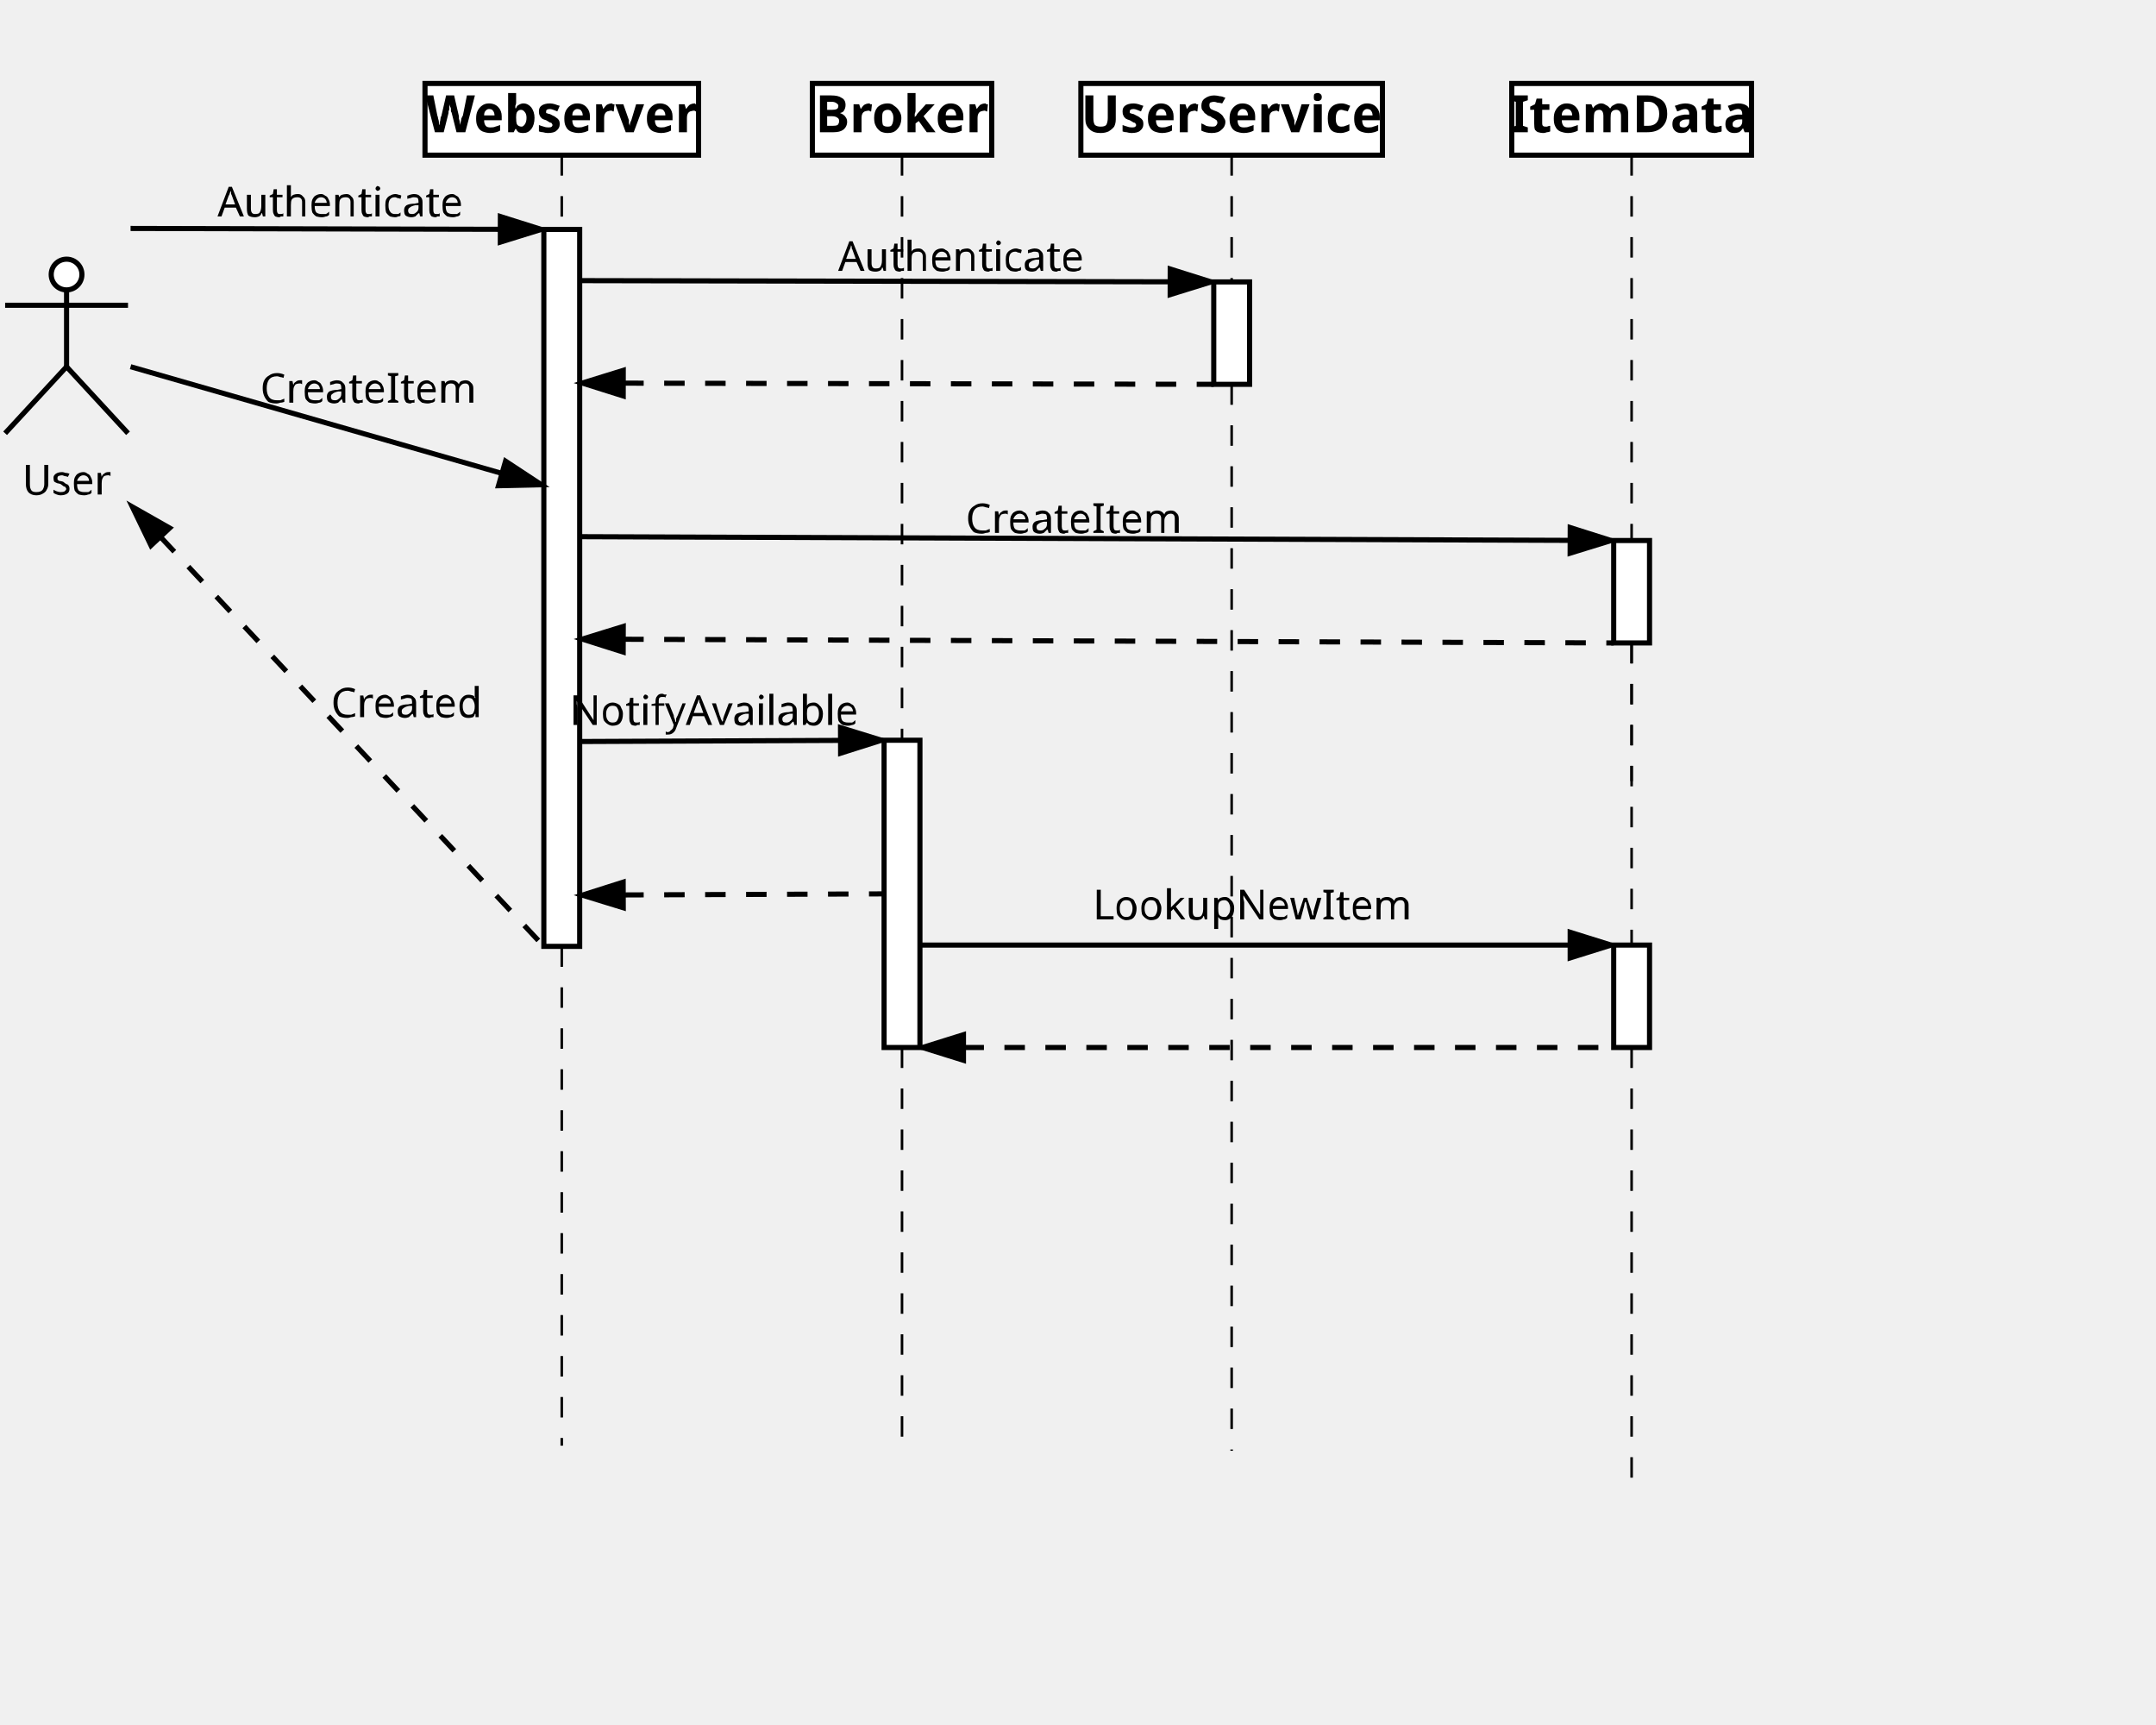
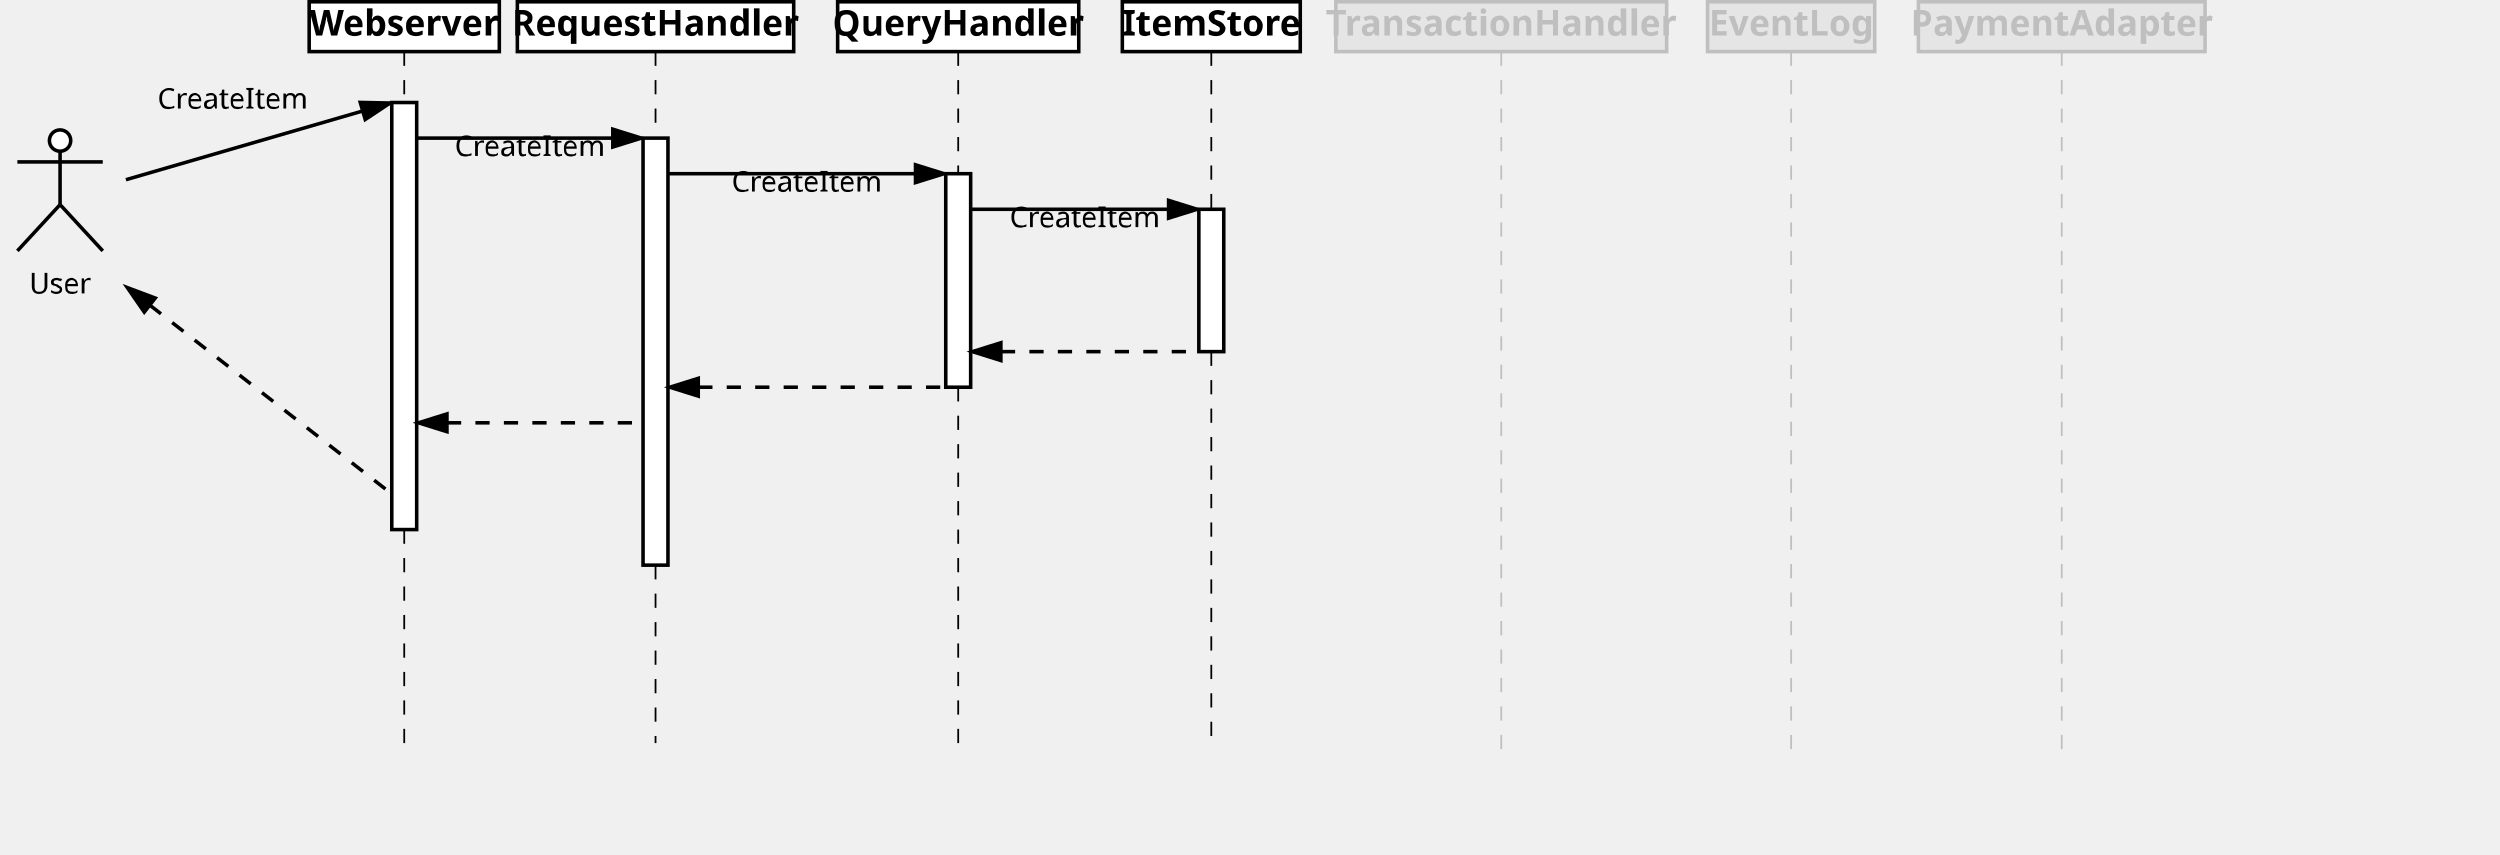
- <svg xmlns="http://www.w3.org/2000/svg" width="34.256cm" height="27.400cm" viewBox="7.850 3.119 42.106 30.519">
-   <line x1="18.821" y1="4.569" x2="18.821" y2="6.019" stroke="#000000" stroke-width="0.050" stroke-dasharray="0.40,0.40" />
-   <line x1="18.821" y1="20.019" x2="18.821" y2="29.769" stroke="#000000" stroke-width="0.050" stroke-dasharray="0.40,0.40" />
-   <rect x="18.471" y="6.019" width="0.700" height="14.000" fill="#FFFFFF" stroke="none" stroke-width="0" />
-   <rect x="18.471" y="6.019" width="0.700" height="14.000" fill="none" stroke="#000000" stroke-width="0.100" />
-   <line x1="25.466" y1="4.569" x2="25.466" y2="15.994" stroke="#000000" stroke-width="0.050" stroke-dasharray="0.40,0.40" />
-   <line x1="25.466" y1="21.994" x2="25.466" y2="29.869" stroke="#000000" stroke-width="0.050" stroke-dasharray="0.40,0.40" />
-   <rect x="25.116" y="15.994" width="0.700" height="6.000" fill="#FFFFFF" stroke="none" stroke-width="0" />
-   <rect x="25.116" y="15.994" width="0.700" height="6.000" fill="none" stroke="#000000" stroke-width="0.100" />
-   <line x1="30.704" y1="7.042" x2="19.171" y2="7.019" stroke="#000000" stroke-width="0.100" />
-   <polygon fill="#000000" stroke="none" stroke-width="0.100" points="30.703,7.292 31.504,7.044 30.704,6.792 " />
-   <polygon fill="none" stroke="#000000" stroke-width="0.100" points="30.703,7.292 31.504,7.044 30.704,6.792 " />
-   <text x="26.619" y="6.828" fill="#000000" text-anchor="middle" font-size="0.80" font-family="sans" font-style="normal" font-weight="400">
- Authenticate</text>
+ <svg xmlns="http://www.w3.org/2000/svg" width="61.625cm" height="21.075cm" viewBox="7.850 2.950 69.475 24.025">
+   <line x1="18.821" y1="4.400" x2="18.821" y2="5.831" stroke="#000000" stroke-width="0.050" stroke-dasharray="0.40,0.40" />
+   <line x1="18.821" y1="17.831" x2="18.821" y2="23.831" stroke="#000000" stroke-width="0.050" stroke-dasharray="0.40,0.40" />
+   <rect x="18.471" y="5.831" width="0.700" height="12.000" fill="#FFFFFF" stroke="none" stroke-width="0" />
+   <rect x="18.471" y="5.831" width="0.700" height="12.000" fill="none" stroke="#000000" stroke-width="0.100" />
  <ellipse cx="9.150" cy="6.900" rx="0.300" ry="0.300" fill="#FFFFFF" stroke="none" />
  <ellipse cx="9.150" cy="6.900" rx="0.300" ry="0.300" fill="none" stroke="#000000" stroke-width="0.100" />
  <line x1="7.950" y1="7.500" x2="10.350" y2="7.500" stroke="#000000" stroke-width="0.100" />
  <line x1="9.150" y1="7.200" x2="9.150" y2="8.700" stroke="#000000" stroke-width="0.100" />
  <line x1="9.150" y1="8.700" x2="7.950" y2="10.000" stroke="#000000" stroke-width="0.100" />
  <line x1="9.150" y1="8.700" x2="10.350" y2="10.000" stroke="#000000" stroke-width="0.100" />
  <text x="9.150" y="11.195" fill="#000000" text-anchor="middle" font-size="0.80" font-family="sans" font-style="normal" font-weight="400">
User</text>
-   <line x1="17.621" y1="6.017" x2="10.400" y2="6.000" stroke="#000000" stroke-width="0.100" />
-   <polygon fill="#000000" stroke="none" stroke-width="0.100" points="17.621,6.267 18.421,6.019 17.622,5.767 " />
-   <polygon fill="none" stroke="#000000" stroke-width="0.100" points="17.621,6.267 18.421,6.019 17.622,5.767 " />
-   <text x="14.498" y="5.766" fill="#000000" text-anchor="middle" font-size="0.80" font-family="sans" font-style="normal" font-weight="400">
- Authenticate</text>
-   <rect x="16.150" y="3.169" width="5.343" height="1.400" fill="#FFFFFF" stroke="none" stroke-width="0" />
-   <rect x="16.150" y="3.169" width="5.343" height="1.400" fill="none" stroke="#000000" stroke-width="0.100" />
-   <text x="18.821" y="4.119" fill="#000000" text-anchor="middle" font-size="1.00" font-family="sans" font-style="normal" font-weight="700">
+   <rect x="16.150" y="3.000" width="5.343" height="1.400" fill="#FFFFFF" stroke="none" stroke-width="0" />
+   <rect x="16.150" y="3.000" width="5.343" height="1.400" fill="none" stroke="#000000" stroke-width="0.100" />
+   <text x="18.821" y="3.950" fill="#000000" text-anchor="middle" font-size="1.00" font-family="sans" font-style="normal" font-weight="700">
Webserver</text>
-   <rect x="23.715" y="3.169" width="3.503" height="1.400" fill="#FFFFFF" stroke="none" stroke-width="0" />
-   <rect x="23.715" y="3.169" width="3.503" height="1.400" fill="none" stroke="#000000" stroke-width="0.100" />
-   <text x="25.466" y="4.119" fill="#000000" text-anchor="middle" font-size="1.00" font-family="sans" font-style="normal" font-weight="700">
- Broker</text>
-   <line x1="31.904" y1="4.569" x2="31.904" y2="7.044" stroke="#000000" stroke-width="0.050" stroke-dasharray="0.40,0.40" />
-   <line x1="31.904" y1="9.044" x2="31.904" y2="29.869" stroke="#000000" stroke-width="0.050" stroke-dasharray="0.40,0.40" />
-   <rect x="31.554" y="7.044" width="0.700" height="2.000" fill="#FFFFFF" stroke="none" stroke-width="0" />
-   <rect x="31.554" y="7.044" width="0.700" height="2.000" fill="none" stroke="#000000" stroke-width="0.100" />
-   <rect x="28.959" y="3.169" width="5.890" height="1.400" fill="#FFFFFF" stroke="none" stroke-width="0" />
-   <rect x="28.959" y="3.169" width="5.890" height="1.400" fill="none" stroke="#000000" stroke-width="0.100" />
-   <text x="31.904" y="4.119" fill="#000000" text-anchor="middle" font-size="1.00" font-family="sans" font-style="normal" font-weight="700">
- UserService</text>
-   <line x1="20.021" y1="9.021" x2="31.554" y2="9.044" stroke="#000000" stroke-width="0.100" stroke-dasharray="0.40,0.40" />
-   <polygon fill="#000000" stroke="none" stroke-width="0.100" points="20.022,8.771 19.221,9.019 20.021,9.271 " />
-   <polygon fill="none" stroke="#000000" stroke-width="0.100" points="20.022,8.771 19.221,9.019 20.021,9.271 " />
-   <line x1="17.654" y1="10.784" x2="10.400" y2="8.700" stroke="#000000" stroke-width="0.100" />
-   <polygon fill="#000000" stroke="none" stroke-width="0.100" points="17.585,11.024 18.423,11.005 17.723,10.544 " />
-   <polygon fill="none" stroke="#000000" stroke-width="0.100" points="17.585,11.024 18.423,11.005 17.723,10.544 " />
-   <text x="15.044" y="9.403" fill="#000000" text-anchor="middle" font-size="0.80" font-family="sans" font-style="normal" font-weight="400">
+   <rect x="22.000" y="3.000" width="7.765" height="1.400" fill="#FFFFFF" stroke="none" stroke-width="0" />
+   <rect x="22.000" y="3.000" width="7.765" height="1.400" fill="none" stroke="#000000" stroke-width="0.100" />
+   <text x="25.883" y="3.950" fill="#000000" text-anchor="middle" font-size="1.00" font-family="sans" font-style="normal" font-weight="700">
+ RequestHandler</text>
+   <line x1="34.388" y1="4.400" x2="34.388" y2="7.831" stroke="#000000" stroke-width="0.050" stroke-dasharray="0.40,0.40" />
+   <line x1="34.388" y1="13.831" x2="34.388" y2="24.000" stroke="#000000" stroke-width="0.050" stroke-dasharray="0.40,0.40" />
+   <rect x="34.038" y="7.831" width="0.700" height="6.000" fill="#FFFFFF" stroke="none" stroke-width="0" />
+   <rect x="34.038" y="7.831" width="0.700" height="6.000" fill="none" stroke="#000000" stroke-width="0.100" />
+   <rect x="31.000" y="3.000" width="6.775" height="1.400" fill="#FFFFFF" stroke="none" stroke-width="0" />
+   <rect x="31.000" y="3.000" width="6.775" height="1.400" fill="none" stroke="#000000" stroke-width="0.100" />
+   <text x="34.388" y="3.950" fill="#000000" text-anchor="middle" font-size="1.00" font-family="sans" font-style="normal" font-weight="700">
+ QueryHandler</text>
+   <line x1="49.648" y1="4.400" x2="49.648" y2="24.000" stroke="#BFBFBF" stroke-width="0.050" stroke-dasharray="0.40,0.40" />
+   <line x1="49.648" y1="24.000" x2="49.648" y2="24.000" stroke="#BFBFBF" stroke-width="0.050" stroke-dasharray="0.40,0.40" />
+   <rect x="45.000" y="3.000" width="9.295" height="1.400" fill="#E5E5E5" stroke="none" stroke-width="0" />
+   <rect x="45.000" y="3.000" width="9.295" height="1.400" fill="none" stroke="#BFBFBF" stroke-width="0.100" />
+   <text x="49.648" y="3.950" fill="#BFBFBF" text-anchor="middle" font-size="1.00" font-family="sans" font-style="normal" font-weight="700">
+ TransactionHandler</text>
+   <line x1="41.500" y1="4.400" x2="41.500" y2="8.831" stroke="#000000" stroke-width="0.050" stroke-dasharray="0.40,0.40" />
+   <line x1="41.500" y1="12.831" x2="41.500" y2="24.000" stroke="#000000" stroke-width="0.050" stroke-dasharray="0.40,0.40" />
+   <rect x="41.150" y="8.831" width="0.700" height="4.000" fill="#FFFFFF" stroke="none" stroke-width="0" />
+   <rect x="41.150" y="8.831" width="0.700" height="4.000" fill="none" stroke="#000000" stroke-width="0.100" />
+   <rect x="39.000" y="3.000" width="5.000" height="1.400" fill="#FFFFFF" stroke="none" stroke-width="0" />
+   <rect x="39.000" y="3.000" width="5.000" height="1.400" fill="none" stroke="#000000" stroke-width="0.100" />
+   <text x="41.500" y="3.950" fill="#000000" text-anchor="middle" font-size="1.00" font-family="sans" font-style="normal" font-weight="700">
+ ItemStore</text>
+   <line x1="57.794" y1="4.400" x2="57.794" y2="24.000" stroke="#BFBFBF" stroke-width="0.050" stroke-dasharray="0.40,0.40" />
+   <line x1="57.794" y1="24.000" x2="57.794" y2="24.000" stroke="#BFBFBF" stroke-width="0.050" stroke-dasharray="0.40,0.40" />
+   <rect x="55.445" y="3.000" width="4.697" height="1.400" fill="#E5E5E5" stroke="none" stroke-width="0" />
+   <rect x="55.445" y="3.000" width="4.697" height="1.400" fill="none" stroke="#BFBFBF" stroke-width="0.100" />
+   <text x="57.794" y="3.950" fill="#BFBFBF" text-anchor="middle" font-size="1.00" font-family="sans" font-style="normal" font-weight="700">
+ EventLog</text>
+   <line x1="65.398" y1="4.400" x2="65.398" y2="24.000" stroke="#BFBFBF" stroke-width="0.050" stroke-dasharray="0.40,0.40" />
+   <line x1="65.398" y1="24.000" x2="65.398" y2="24.000" stroke="#BFBFBF" stroke-width="0.050" stroke-dasharray="0.40,0.40" />
+   <rect x="61.370" y="3.000" width="8.055" height="1.400" fill="#E5E5E5" stroke="none" stroke-width="0" />
+   <rect x="61.370" y="3.000" width="8.055" height="1.400" fill="none" stroke="#BFBFBF" stroke-width="0.100" />
+   <text x="65.398" y="3.950" fill="#BFBFBF" text-anchor="middle" font-size="1.00" font-family="sans" font-style="normal" font-weight="700">
+ PaymentAdapter</text>
+   <line x1="25.883" y1="4.400" x2="25.883" y2="6.831" stroke="#000000" stroke-width="0.050" stroke-dasharray="0.40,0.40" />
+   <line x1="25.883" y1="18.831" x2="25.883" y2="23.831" stroke="#000000" stroke-width="0.050" stroke-dasharray="0.40,0.40" />
+   <rect x="25.532" y="6.831" width="0.700" height="12.000" fill="#FFFFFF" stroke="none" stroke-width="0" />
+   <rect x="25.532" y="6.831" width="0.700" height="12.000" fill="none" stroke="#000000" stroke-width="0.100" />
+   <line x1="24.682" y1="6.831" x2="19.171" y2="6.831" stroke="#000000" stroke-width="0.100" />
+   <polygon fill="#000000" stroke="none" stroke-width="0.100" points="24.682,7.081 25.482,6.831 24.682,6.581 " />
+   <polygon fill="none" stroke="#000000" stroke-width="0.100" points="24.682,7.081 25.482,6.831 24.682,6.581 " />
+   <text x="22.352" y="7.331" fill="#000000" text-anchor="middle" font-size="0.80" font-family="sans" font-style="normal" font-weight="400">
CreateItem</text>
-   <line x1="39.715" y1="4.569" x2="39.715" y2="12.094" stroke="#000000" stroke-width="0.050" stroke-dasharray="0.40,0.40" />
-   <line x1="39.715" y1="14.094" x2="39.715" y2="16.794" stroke="#000000" stroke-width="0.050" stroke-dasharray="0.40,0.40" />
-   <rect x="39.365" y="12.094" width="0.700" height="2.000" fill="#FFFFFF" stroke="none" stroke-width="0" />
-   <rect x="39.365" y="12.094" width="0.700" height="2.000" fill="none" stroke="#000000" stroke-width="0.100" />
-   <rect x="37.374" y="3.169" width="4.682" height="1.400" fill="#FFFFFF" stroke="none" stroke-width="0" />
-   <rect x="37.374" y="3.169" width="4.682" height="1.400" fill="none" stroke="#000000" stroke-width="0.100" />
-   <text x="39.715" y="4.119" fill="#000000" text-anchor="middle" font-size="1.00" font-family="sans" font-style="normal" font-weight="700">
- ItemData</text>
-   <line x1="38.515" y1="12.091" x2="19.171" y2="12.019" stroke="#000000" stroke-width="0.100" />
-   <polygon fill="#000000" stroke="none" stroke-width="0.100" points="38.514,12.341 39.315,12.094 38.516,11.841 " />
-   <polygon fill="none" stroke="#000000" stroke-width="0.100" points="38.514,12.341 39.315,12.094 38.516,11.841 " />
-   <text x="28.819" y="11.944" fill="#000000" text-anchor="middle" font-size="0.80" font-family="sans" font-style="normal" font-weight="400">
+   <line x1="33.188" y1="7.831" x2="26.233" y2="7.831" stroke="#000000" stroke-width="0.100" />
+   <polygon fill="#000000" stroke="none" stroke-width="0.100" points="33.188,8.081 33.988,7.831 33.188,7.581 " />
+   <polygon fill="none" stroke="#000000" stroke-width="0.100" points="33.188,8.081 33.988,7.831 33.188,7.581 " />
+   <text x="30.135" y="8.331" fill="#000000" text-anchor="middle" font-size="0.80" font-family="sans" font-style="normal" font-weight="400">
CreateItem</text>
-   <line x1="20.021" y1="14.022" x2="39.365" y2="14.094" stroke="#000000" stroke-width="0.100" stroke-dasharray="0.40,0.40" />
-   <polygon fill="#000000" stroke="none" stroke-width="0.100" points="20.022,13.772 19.221,14.019 20.020,14.272 " />
-   <polygon fill="none" stroke="#000000" stroke-width="0.100" points="20.022,13.772 19.221,14.019 20.020,14.272 " />
-   <line x1="24.266" y1="15.997" x2="19.171" y2="16.019" stroke="#000000" stroke-width="0.100" />
-   <polygon fill="#000000" stroke="none" stroke-width="0.100" points="24.267,16.247 25.066,15.994 24.265,15.747 " />
-   <polygon fill="none" stroke="#000000" stroke-width="0.100" points="24.267,16.247 25.066,15.994 24.265,15.747 " />
-   <text x="21.794" y="15.694" fill="#000000" text-anchor="middle" font-size="0.80" font-family="sans" font-style="normal" font-weight="400">
- NotifyAvailable</text>
-   <line x1="20.021" y1="19.015" x2="25.116" y2="18.994" stroke="#000000" stroke-width="0.100" stroke-dasharray="0.40,0.40" />
-   <polygon fill="#000000" stroke="none" stroke-width="0.100" points="20.020,18.765 19.221,19.019 20.022,19.265 " />
-   <polygon fill="none" stroke="#000000" stroke-width="0.100" points="20.020,18.765 19.221,19.019 20.022,19.265 " />
-   <line x1="10.981" y1="12.020" x2="18.471" y2="20.019" stroke="#000000" stroke-width="0.100" stroke-dasharray="0.40,0.40" />
-   <polygon fill="#000000" stroke="none" stroke-width="0.100" points="11.163,11.850 10.434,11.436 10.799,12.191 " />
-   <polygon fill="none" stroke="#000000" stroke-width="0.100" points="11.163,11.850 10.434,11.436 10.799,12.191 " />
-   <text x="15.794" y="15.544" fill="#000000" text-anchor="middle" font-size="0.80" font-family="sans" font-style="normal" font-weight="400">
- Created</text>
-   <line x1="39.715" y1="14.094" x2="39.715" y2="19.994" stroke="#000000" stroke-width="0.050" stroke-dasharray="0.40,0.40" />
-   <line x1="39.715" y1="21.994" x2="39.715" y2="30.494" stroke="#000000" stroke-width="0.050" stroke-dasharray="0.40,0.40" />
-   <rect x="39.365" y="19.994" width="0.700" height="2.000" fill="#FFFFFF" stroke="none" stroke-width="0" />
-   <rect x="39.365" y="19.994" width="0.700" height="2.000" fill="none" stroke="#000000" stroke-width="0.100" />
-   <line x1="38.515" y1="19.994" x2="25.816" y2="19.994" stroke="#000000" stroke-width="0.100" />
-   <polygon fill="#000000" stroke="none" stroke-width="0.100" points="38.515,20.244 39.315,19.994 38.515,19.744 " />
-   <polygon fill="none" stroke="#000000" stroke-width="0.100" points="38.515,20.244 39.315,19.994 38.515,19.744 " />
-   <text x="32.306" y="19.494" fill="#000000" text-anchor="middle" font-size="0.80" font-family="sans" font-style="normal" font-weight="400">
- LookupNewItem</text>
-   <line x1="26.666" y1="21.994" x2="39.365" y2="21.994" stroke="#000000" stroke-width="0.100" stroke-dasharray="0.40,0.40" />
-   <polygon fill="#000000" stroke="none" stroke-width="0.100" points="26.666,21.744 25.866,21.994 26.666,22.244 " />
-   <polygon fill="none" stroke="#000000" stroke-width="0.100" points="26.666,21.744 25.866,21.994 26.666,22.244 " />
+   <line x1="40.300" y1="8.831" x2="34.738" y2="8.831" stroke="#000000" stroke-width="0.100" />
+   <polygon fill="#000000" stroke="none" stroke-width="0.100" points="40.300,9.081 41.100,8.831 40.300,8.581 " />
+   <polygon fill="none" stroke="#000000" stroke-width="0.100" points="40.300,9.081 41.100,8.831 40.300,8.581 " />
+   <text x="37.944" y="9.331" fill="#000000" text-anchor="middle" font-size="0.80" font-family="sans" font-style="normal" font-weight="400">
+ CreateItem</text>
+   <line x1="35.588" y1="12.831" x2="41.150" y2="12.831" stroke="#000000" stroke-width="0.100" stroke-dasharray="0.40,0.40" />
+   <polygon fill="#000000" stroke="none" stroke-width="0.100" points="35.587,12.581 34.788,12.831 35.587,13.081 " />
+   <polygon fill="none" stroke="#000000" stroke-width="0.100" points="35.587,12.581 34.788,12.831 35.587,13.081 " />
+   <line x1="27.083" y1="13.831" x2="34.038" y2="13.831" stroke="#000000" stroke-width="0.100" stroke-dasharray="0.40,0.40" />
+   <polygon fill="#000000" stroke="none" stroke-width="0.100" points="27.083,13.581 26.283,13.831 27.083,14.081 " />
+   <polygon fill="none" stroke="#000000" stroke-width="0.100" points="27.083,13.581 26.283,13.831 27.083,14.081 " />
+   <line x1="20.021" y1="14.831" x2="25.532" y2="14.831" stroke="#000000" stroke-width="0.100" stroke-dasharray="0.40,0.40" />
+   <polygon fill="#000000" stroke="none" stroke-width="0.100" points="20.021,14.581 19.221,14.831 20.021,15.081 " />
+   <polygon fill="none" stroke="#000000" stroke-width="0.100" points="20.021,14.581 19.221,14.831 20.021,15.081 " />
+   <line x1="17.655" y1="6.068" x2="11.000" y2="8.000" stroke="#000000" stroke-width="0.100" />
+   <polygon fill="#000000" stroke="none" stroke-width="0.100" points="17.725,6.308 18.423,5.845 17.585,5.828 " />
+   <polygon fill="none" stroke="#000000" stroke-width="0.100" points="17.725,6.308 18.423,5.845 17.585,5.828 " />
+   <text x="14.000" y="6.000" fill="#000000" text-anchor="middle" font-size="0.80" font-family="sans" font-style="normal" font-weight="400">
+ CreateItem</text>
+   <line x1="11.670" y1="11.523" x2="18.471" y2="16.831" stroke="#000000" stroke-width="0.100" stroke-dasharray="0.40,0.40" />
+   <polygon fill="#000000" stroke="none" stroke-width="0.100" points="11.824,11.326 11.039,11.031 11.516,11.720 " />
+   <polygon fill="none" stroke="#000000" stroke-width="0.100" points="11.824,11.326 11.039,11.031 11.516,11.720 " />
</svg>
